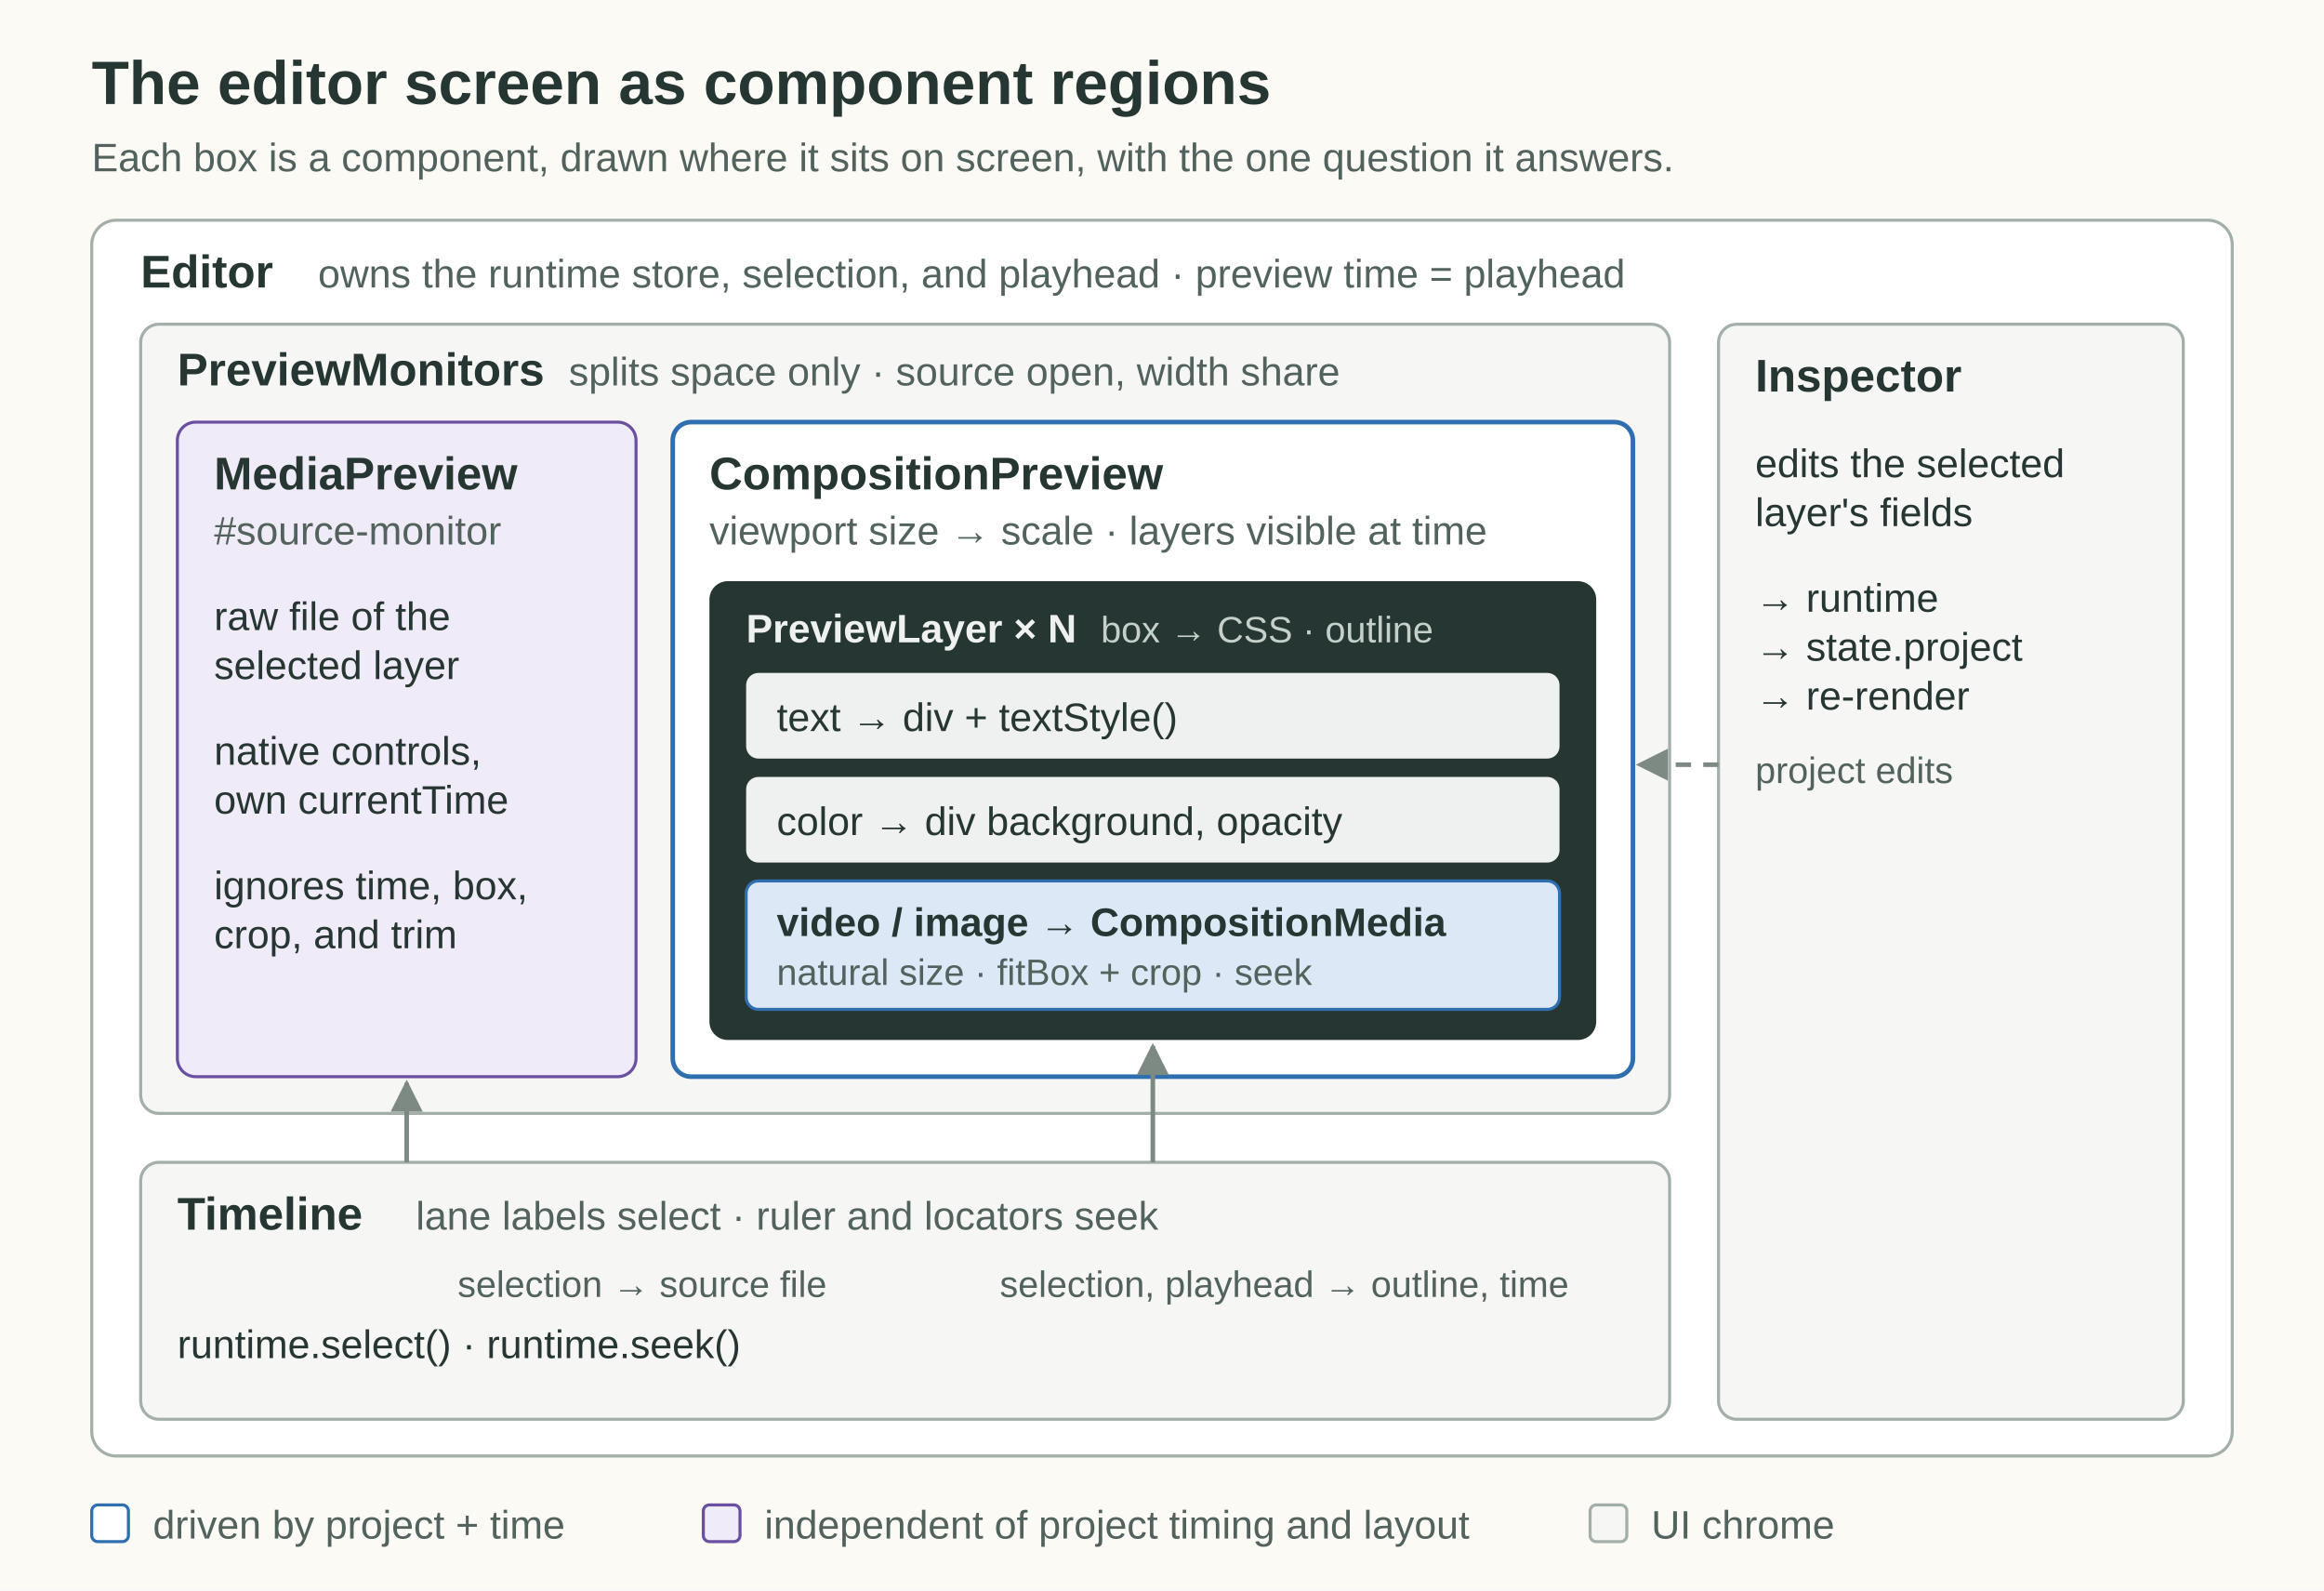
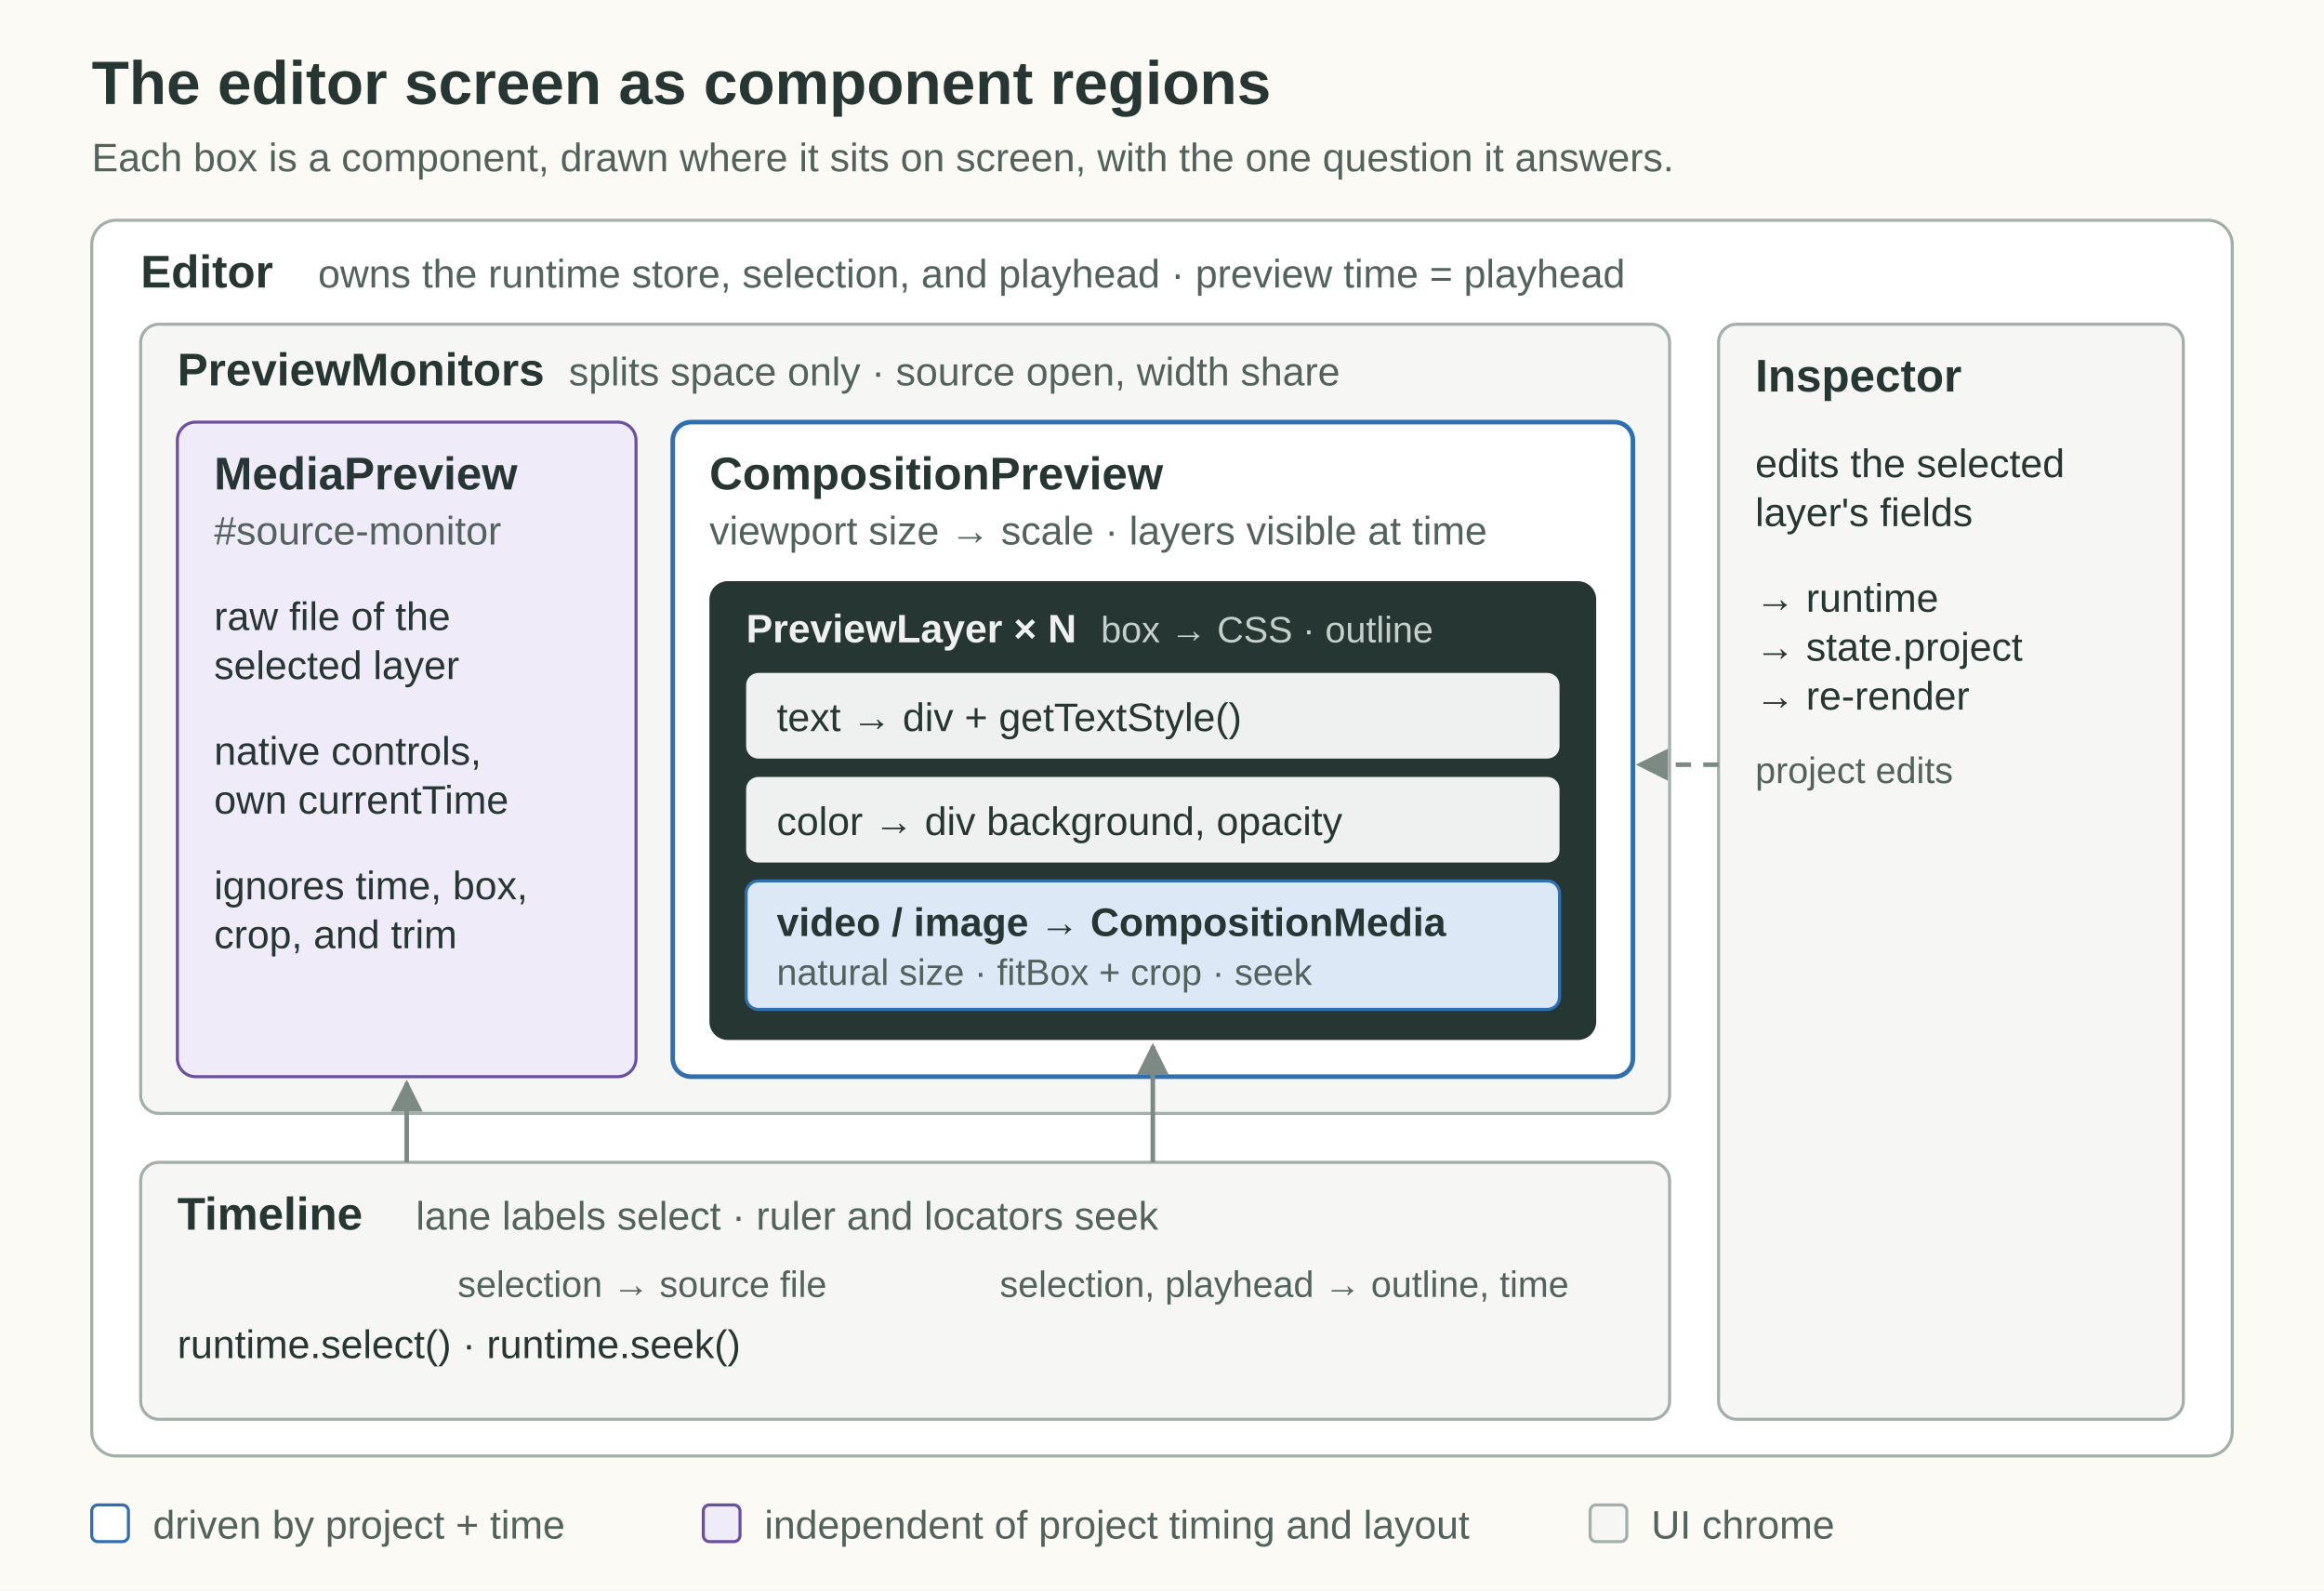
<svg xmlns="http://www.w3.org/2000/svg" width="760" height="520" viewBox="0 0 760 520" role="img" aria-labelledby="title desc">
  <defs>
    <marker id="arrow" viewBox="0 0 10 10" refX="9" refY="5" markerWidth="7" markerHeight="7" orient="auto-start-reverse">
      <path d="M0,0 L10,5 L0,10 z" fill="#7d8a84" />
    </marker>
  </defs>
  <rect width="760" height="520" fill="#fcfaf5" />
  <g font-family="Arial,sans-serif" font-size="15" fill="#263632">
    <text x="30" y="34" font-size="20" font-weight="700">The editor screen as component regions</text>
    <text x="30" y="56" font-size="13" fill="#52625d">Each box is a component, drawn where it sits on screen, with the one question it answers.</text>
    <rect x="30" y="72" width="700" height="404" rx="8" fill="#ffffff" stroke="#a3b0a9" />
    <text x="46" y="94" font-weight="700">Editor</text>
    <text x="104" y="94" font-size="13" fill="#52625d">owns the runtime store, selection, and playhead · preview time = playhead</text>
    <rect x="46" y="106" width="500" height="258" rx="6" fill="#f6f7f5" stroke="#a3b0a9" />
    <text x="58" y="126" font-weight="700">PreviewMonitors</text>
    <text x="186" y="126" font-size="13" fill="#52625d">splits space only · source open, width share</text>
    <rect x="58" y="138" width="150" height="214" rx="6" fill="#f0ebf8" stroke="#6b4fa0" />
    <text x="70" y="160" font-weight="700">MediaPreview</text>
    <text x="70" y="178" font-size="13" fill="#52625d">#source-monitor</text>
    <text x="70" y="206" font-size="13">raw file of the</text>
    <text x="70" y="222" font-size="13">selected layer</text>
    <text x="70" y="250" font-size="13">native controls,</text>
    <text x="70" y="266" font-size="13">own currentTime</text>
    <text x="70" y="294" font-size="13">ignores time, box,</text>
    <text x="70" y="310" font-size="13">crop, and trim</text>
    <rect x="220" y="138" width="314" height="214" rx="6" fill="#ffffff" stroke="#2f6fb0" stroke-width="1.5" />
    <text x="232" y="160" font-weight="700">CompositionPreview</text>
    <text x="232" y="178" font-size="13" fill="#52625d">viewport size → scale · layers visible at time</text>
    <rect x="232" y="190" width="290" height="150" rx="6" fill="#263632" />
    <text x="244" y="210" font-size="13" fill="#eef1ef" font-weight="700">PreviewLayer × N</text>
    <text x="360" y="210" font-size="12" fill="#c6cfca">box → CSS · outline</text>
    <rect x="244" y="220" width="266" height="28" rx="4" fill="#eef1ef" />
-     <text x="254" y="239" font-size="13">text → div + textStyle()</text>
+     <text x="254" y="239" font-size="13">text → div + getTextStyle()</text>
    <rect x="244" y="254" width="266" height="28" rx="4" fill="#eef1ef" />
    <text x="254" y="273" font-size="13">color → div background, opacity</text>
    <rect x="244" y="288" width="266" height="42" rx="4" fill="#dce8f5" stroke="#2f6fb0" />
    <text x="254" y="306" font-size="13" font-weight="700">video / image → CompositionMedia</text>
    <text x="254" y="322" font-size="12" fill="#52625d">natural size · fitBox + crop · seek</text>
    <rect x="46" y="380" width="500" height="84" rx="6" fill="#f6f7f5" stroke="#a3b0a9" />
    <text x="58" y="402" font-weight="700">Timeline</text>
    <text x="136" y="402" font-size="13" fill="#52625d">lane labels select · ruler and locators seek</text>
    <text x="58" y="444" font-size="13">runtime.select() · runtime.seek()</text>
    <rect x="562" y="106" width="152" height="358" rx="6" fill="#f6f7f5" stroke="#a3b0a9" />
    <text x="574" y="128" font-weight="700">Inspector</text>
    <text x="574" y="156" font-size="13">edits the selected</text>
    <text x="574" y="172" font-size="13">layer's fields</text>
    <text x="574" y="200" font-size="13">→ runtime</text>
    <text x="574" y="216" font-size="13">→ state.project</text>
    <text x="574" y="232" font-size="13">→ re-render</text>
    <path d="M133 380 V354" fill="none" stroke="#7d8a84" stroke-width="1.5" marker-end="url(#arrow)" />
    <path d="M377 380 V342" fill="none" stroke="#7d8a84" stroke-width="1.5" marker-end="url(#arrow)" />
    <text x="210" y="424" font-size="12" fill="#52625d" text-anchor="middle">selection → source file</text>
    <text x="420" y="424" font-size="12" fill="#52625d" text-anchor="middle">selection, playhead → outline, time</text>
    <path d="M562 250 H536" fill="none" stroke="#7d8a84" stroke-width="1.5" stroke-dasharray="5 4" marker-end="url(#arrow)" />
    <text x="574" y="256" font-size="12" fill="#52625d">project edits</text>
    <rect x="30" y="492" width="12" height="12" rx="2" fill="#ffffff" stroke="#2f6fb0" />
    <text x="50" y="503" font-size="13" fill="#52625d">driven by project + time</text>
    <rect x="230" y="492" width="12" height="12" rx="2" fill="#f0ebf8" stroke="#6b4fa0" />
    <text x="250" y="503" font-size="13" fill="#52625d">independent of project timing and layout</text>
    <rect x="520" y="492" width="12" height="12" rx="2" fill="#f6f7f5" stroke="#a3b0a9" />
    <text x="540" y="503" font-size="13" fill="#52625d">UI chrome</text>
  </g>
</svg>
